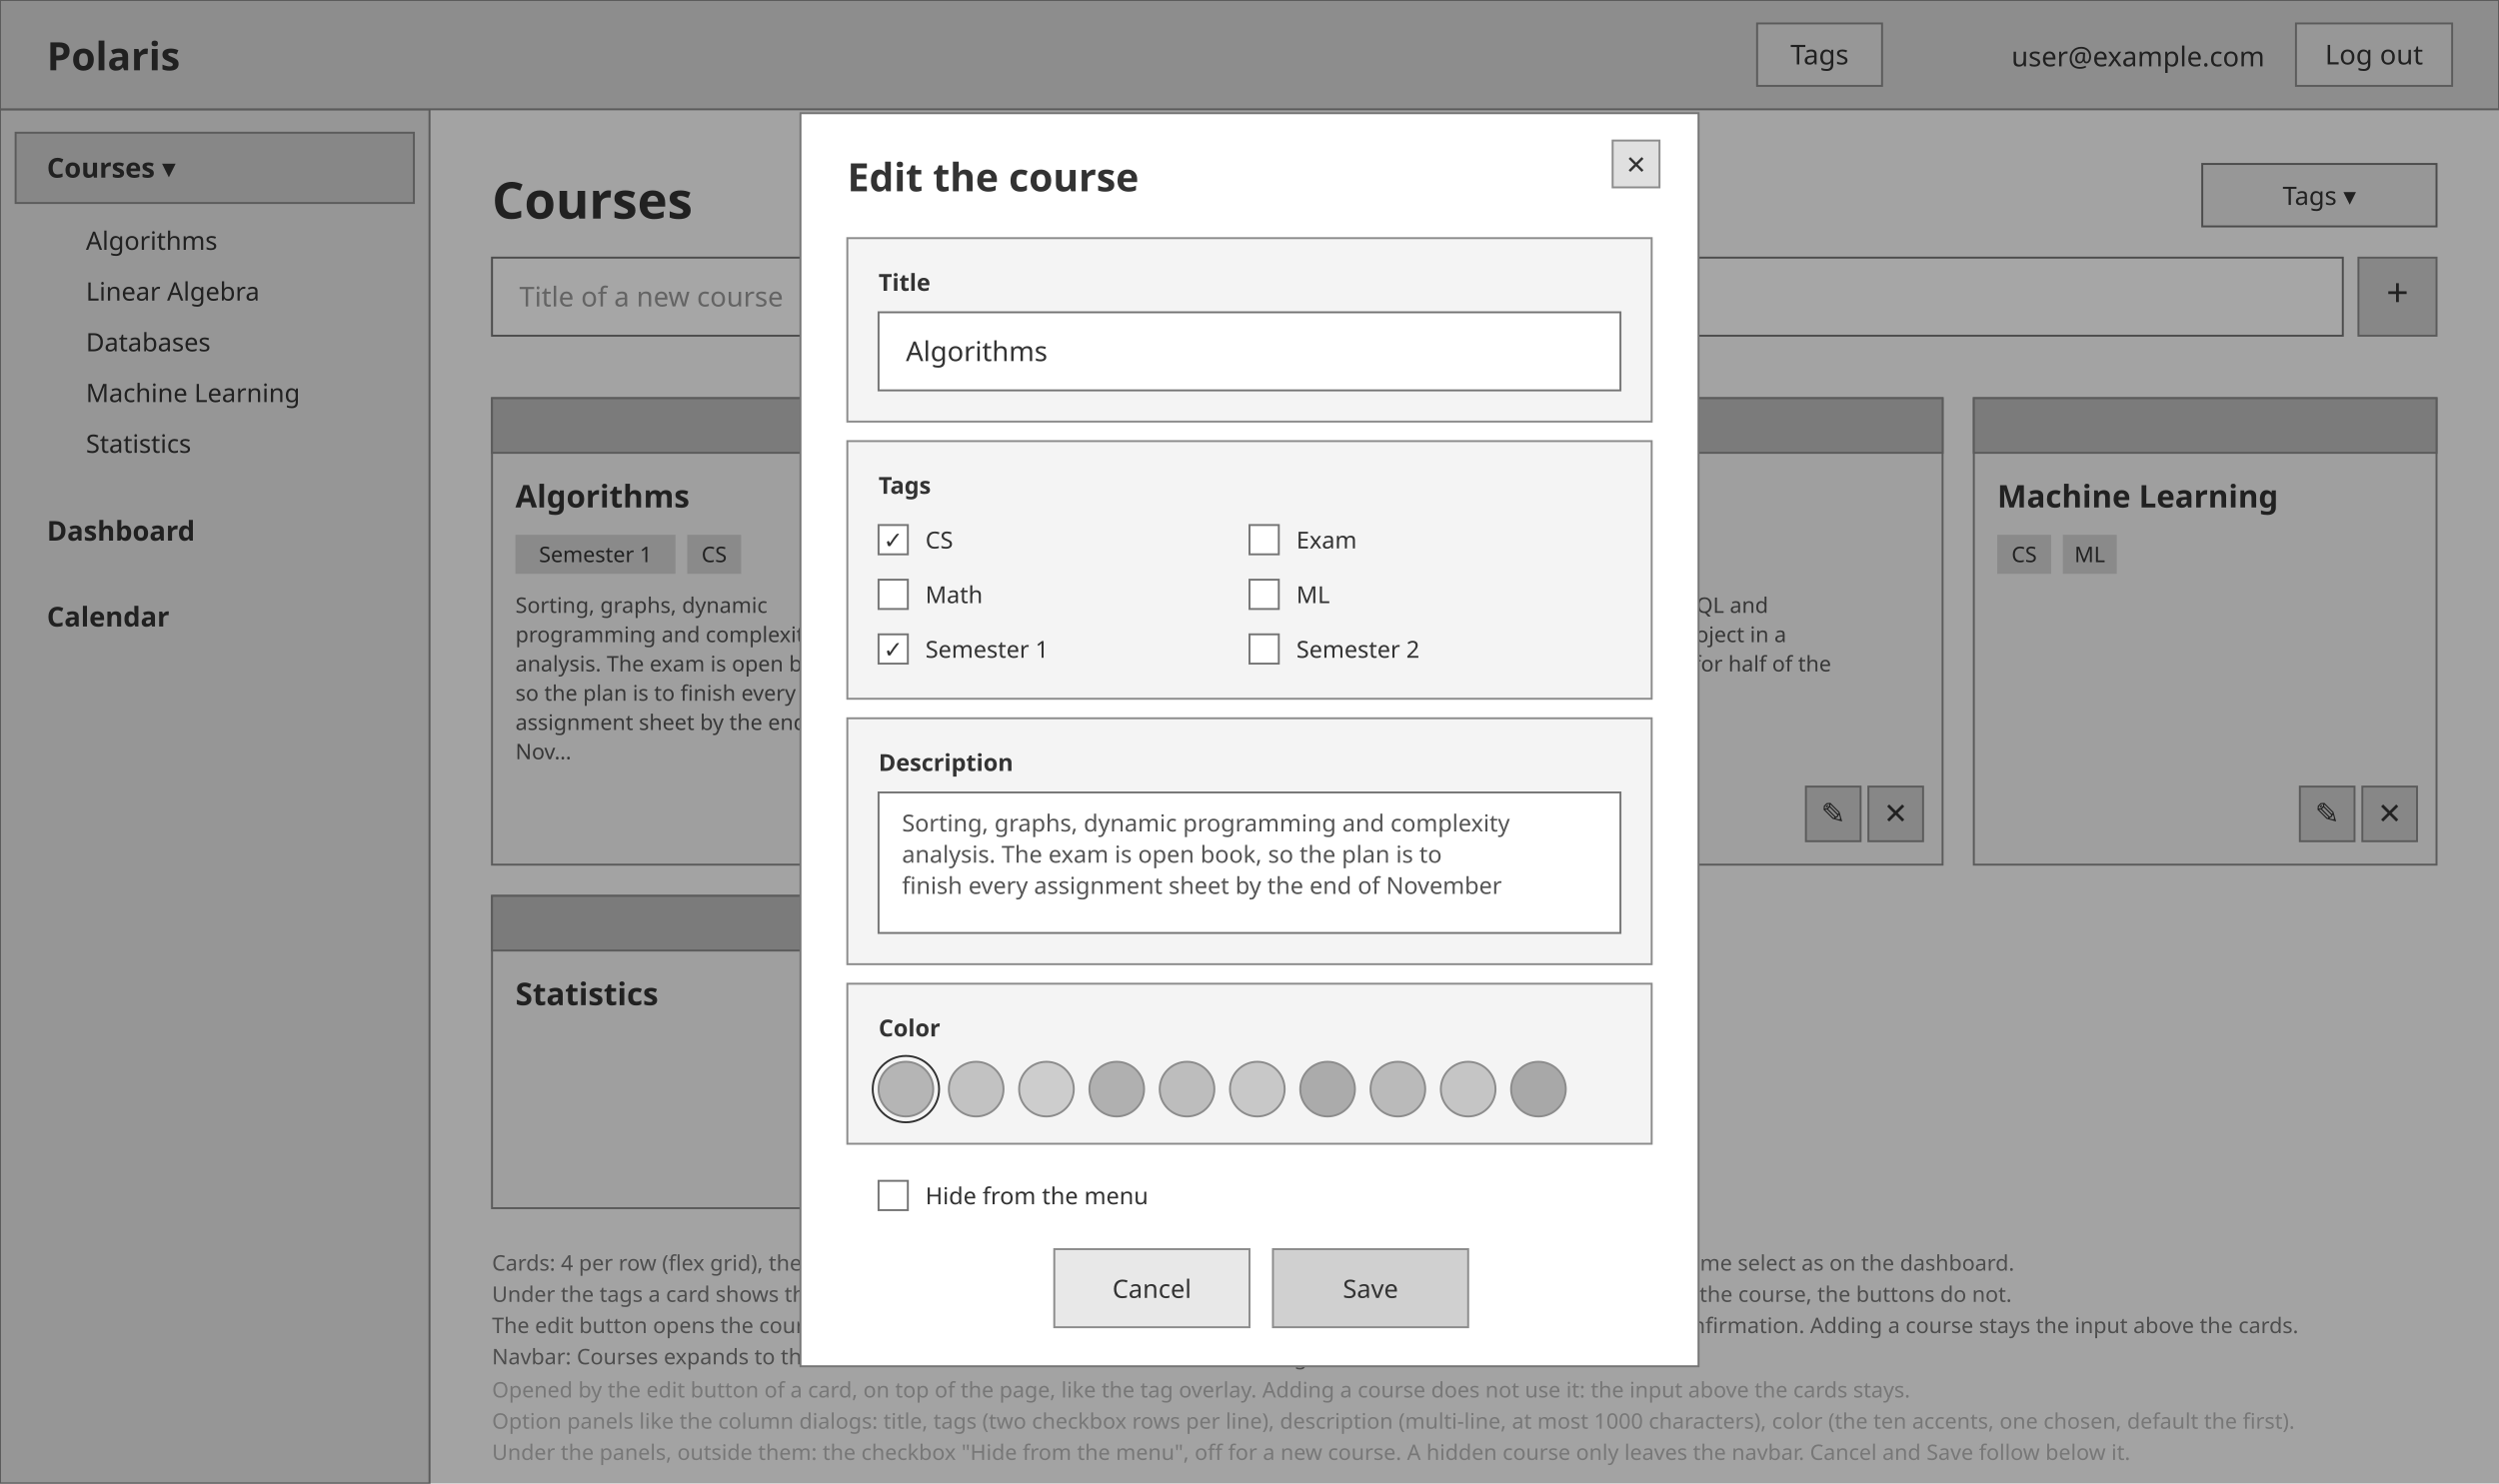
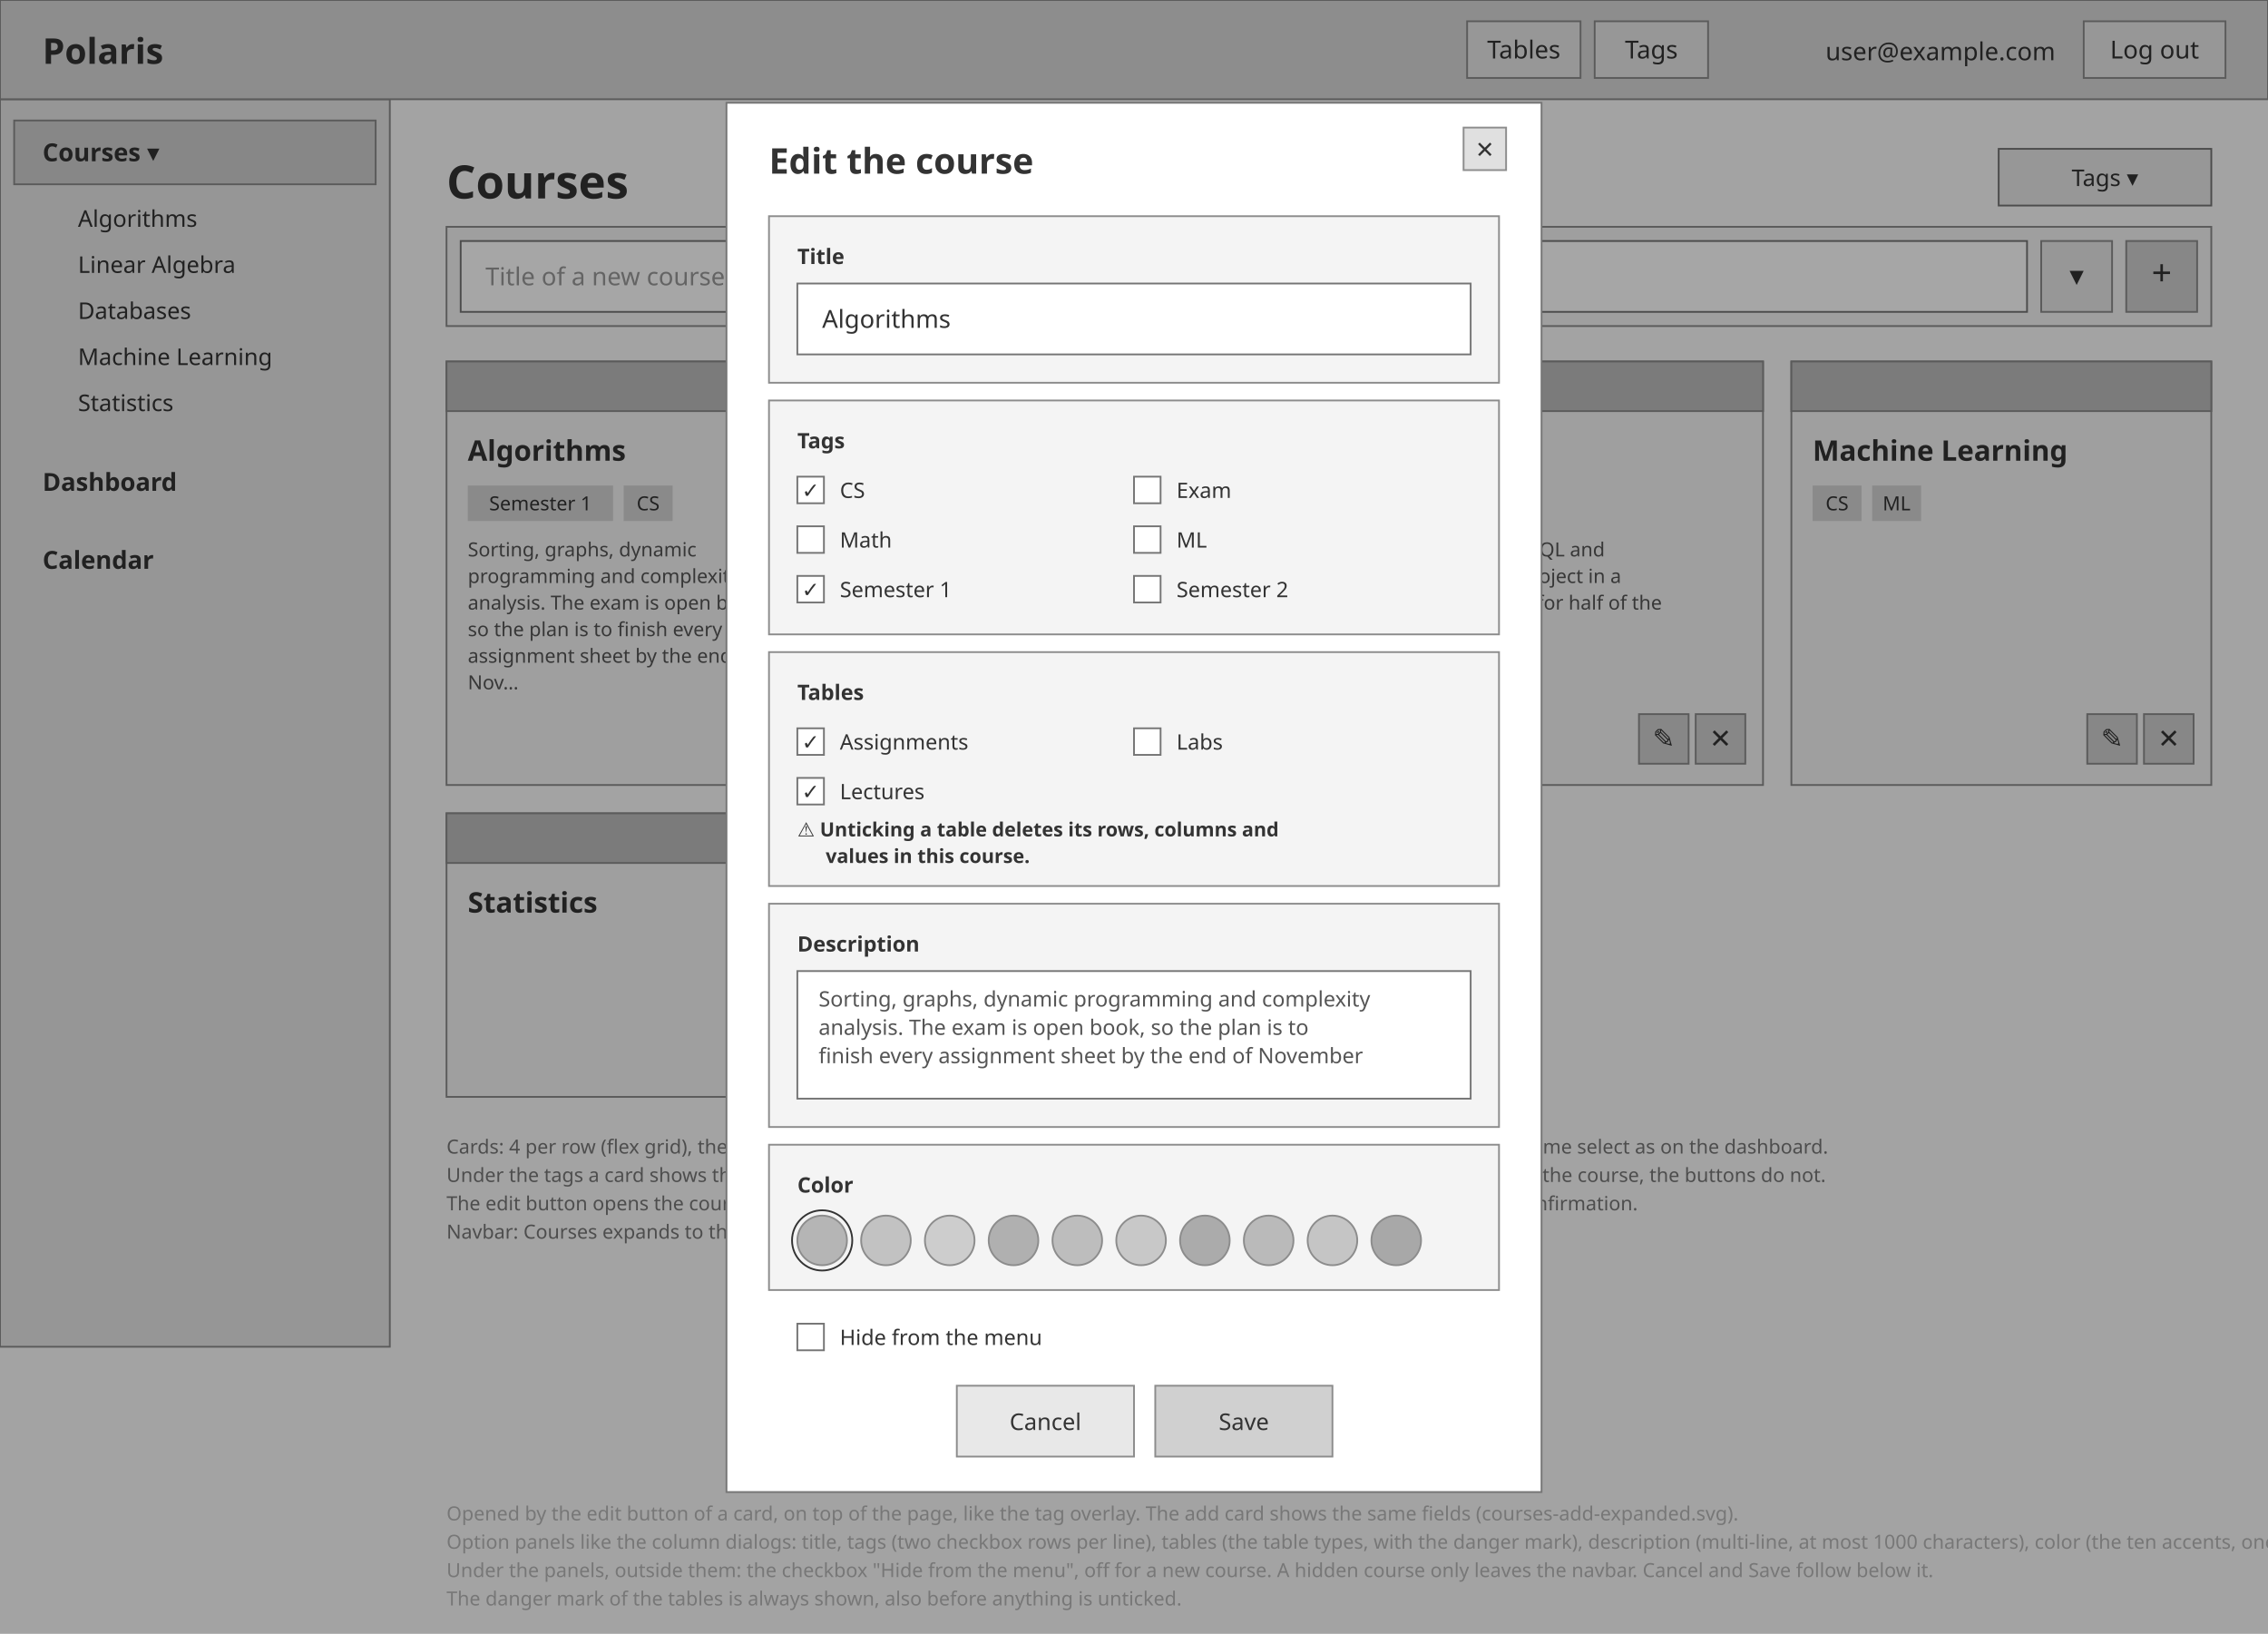
- <svg xmlns="http://www.w3.org/2000/svg" viewBox="0 0 1280 760" width="1280" height="760" font-family="sans-serif">
-   <rect x="0" y="0" width="1280" height="760" fill="#fafafa" stroke="none" />
+ <svg xmlns="http://www.w3.org/2000/svg" viewBox="0 0 1280 922" width="1280" height="922" font-family="sans-serif">
+   <rect x="0" y="0" width="1280" height="922" fill="#fafafa" stroke="none" />
  <rect x="0" y="56" width="220" height="704" fill="#e6e6e6" stroke="#8c8c8c" />
  <rect x="0" y="0" width="1280" height="56" fill="#d9d9d9" stroke="#8c8c8c" />
  <text x="24" y="36" font-size="20" text-anchor="start" font-weight="bold" fill="#333">Polaris</text>
+   <rect x="828" y="12" width="64" height="32" fill="#e8e8e8" stroke="#8c8c8c" />
+   <text x="860" y="33" font-size="14" text-anchor="middle" font-weight="normal" fill="#333">Tables</text>
  <rect x="900" y="12" width="64" height="32" fill="#e8e8e8" stroke="#8c8c8c" />
  <text x="932" y="33" font-size="14" text-anchor="middle" font-weight="normal" fill="#333">Tags</text>
  <text x="1160" y="34" font-size="14" text-anchor="end" font-weight="normal" fill="#333">user@example.com</text>
  <rect x="1176" y="12" width="80" height="32" fill="#e8e8e8" stroke="#8c8c8c" />
  <text x="1216" y="33" font-size="14" text-anchor="middle" font-weight="normal" fill="#333">Log out</text>
  <rect x="8" y="68" width="204" height="36" fill="#cfcfcf" stroke="#8c8c8c" />
  <text x="24" y="91" font-size="14" text-anchor="start" font-weight="bold" fill="#333">Courses  ▾</text>
  <text x="44" y="128" font-size="13" text-anchor="start" font-weight="normal" fill="#333">Algorithms</text>
  <text x="44" y="154" font-size="13" text-anchor="start" font-weight="normal" fill="#333">Linear Algebra</text>
  <text x="44" y="180" font-size="13" text-anchor="start" font-weight="normal" fill="#333">Databases</text>
  <text x="44" y="206" font-size="13" text-anchor="start" font-weight="normal" fill="#333">Machine Learning</text>
  <text x="44" y="232" font-size="13" text-anchor="start" font-weight="normal" fill="#333">Statistics</text>
  <text x="24" y="277" font-size="14" text-anchor="start" font-weight="bold" fill="#333">Dashboard</text>
  <text x="24" y="321" font-size="14" text-anchor="start" font-weight="bold" fill="#333">Calendar</text>
  <text x="252" y="112" font-size="26" text-anchor="start" font-weight="bold" fill="#333">Courses</text>
  <rect x="1128" y="84" width="120" height="32" fill="#e8e8e8" stroke="#757575" />
  <text x="1188" y="105" font-size="13" text-anchor="middle" font-weight="normal" fill="#333">Tags  ▾</text>
-   <rect x="252" y="132" width="948" height="40" fill="#ffffff" stroke="#757575" />
-   <text x="266" y="157" font-size="14" text-anchor="start" font-weight="normal" fill="#999">Title of a new course</text>
-   <rect x="1208" y="132" width="40" height="40" fill="#d0d0d0" stroke="#8c8c8c" />
-   <text x="1228" y="157" font-size="20" text-anchor="middle" font-weight="normal" fill="#333">+</text>
+   <rect x="252" y="128" width="996" height="56" fill="#f4f4f4" stroke="#8c8c8c" />
+   <rect x="260" y="136" width="884" height="40" fill="#ffffff" stroke="#757575" />
+   <text x="274" y="161" font-size="14" text-anchor="start" font-weight="normal" fill="#999">Title of a new course</text>
+   <rect x="1152" y="136" width="40" height="40" fill="#e8e8e8" stroke="#8c8c8c" />
+   <text x="1172" y="161" font-size="16" text-anchor="middle" font-weight="normal" fill="#333">▾</text>
+   <rect x="1200" y="136" width="40" height="40" fill="#d0d0d0" stroke="#8c8c8c" />
+   <text x="1220" y="161" font-size="20" text-anchor="middle" font-weight="normal" fill="#333">+</text>
  <rect x="252" y="204" width="237" height="239" fill="#f4f4f4" stroke="#8c8c8c" />
  <rect x="252" y="204" width="237" height="28" fill="#bdbdbd" stroke="#8c8c8c" />
  <text x="264" y="260" font-size="16" text-anchor="start" font-weight="bold" fill="#333">Algorithms</text>
  <rect x="264" y="274" width="82" height="20" fill="#d4d4d4" stroke="none" />
  <text x="305" y="288" font-size="11" text-anchor="middle" font-weight="normal" fill="#333">Semester 1</text>
  <rect x="352" y="274" width="27.6" height="20" fill="#d4d4d4" stroke="none" />
  <text x="365.8" y="288" font-size="11" text-anchor="middle" font-weight="normal" fill="#333">CS</text>
  <text x="264" y="314" font-size="11" text-anchor="start" font-weight="normal" fill="#555">Sorting, graphs, dynamic</text>
  <text x="264" y="329" font-size="11" text-anchor="start" font-weight="normal" fill="#555">programming and complexity</text>
  <text x="264" y="344" font-size="11" text-anchor="start" font-weight="normal" fill="#555">analysis. The exam is open book,</text>
  <text x="264" y="359" font-size="11" text-anchor="start" font-weight="normal" fill="#555">so the plan is to finish every</text>
  <text x="264" y="374" font-size="11" text-anchor="start" font-weight="normal" fill="#555">assignment sheet by the end of</text>
  <text x="264" y="389" font-size="11" text-anchor="start" font-weight="normal" fill="#555">Nov…</text>
  <rect x="419" y="403" width="28" height="28" fill="#d0d0d0" stroke="#8c8c8c" />
  <text x="433" y="422" font-size="15" text-anchor="middle" font-weight="normal" fill="#333">✎</text>
  <rect x="451" y="403" width="28" height="28" fill="#d0d0d0" stroke="#8c8c8c" />
  <text x="465" y="422" font-size="15" text-anchor="middle" font-weight="normal" fill="#333">✕</text>
  <rect x="505" y="204" width="237" height="239" fill="#f4f4f4" stroke="#8c8c8c" />
  <rect x="505" y="204" width="237" height="28" fill="#bdbdbd" stroke="#8c8c8c" />
  <text x="517" y="260" font-size="16" text-anchor="start" font-weight="bold" fill="#333">Linear Algebra</text>
  <rect x="517" y="274" width="82" height="20" fill="#d4d4d4" stroke="none" />
  <text x="558" y="288" font-size="11" text-anchor="middle" font-weight="normal" fill="#333">Semester 1</text>
  <rect x="605" y="274" width="41.2" height="20" fill="#d4d4d4" stroke="none" />
  <text x="625.6" y="288" font-size="11" text-anchor="middle" font-weight="normal" fill="#333">Math</text>
  <text x="517" y="314" font-size="11" text-anchor="start" font-weight="normal" fill="#555">Vectors, matrices and eigenvalues.</text>
  <text x="517" y="329" font-size="11" text-anchor="start" font-weight="normal" fill="#555">Weekly sheets, no exam.</text>
  <rect x="672" y="403" width="28" height="28" fill="#d0d0d0" stroke="#8c8c8c" />
  <text x="686" y="422" font-size="15" text-anchor="middle" font-weight="normal" fill="#333">✎</text>
  <rect x="704" y="403" width="28" height="28" fill="#d0d0d0" stroke="#8c8c8c" />
  <text x="718" y="422" font-size="15" text-anchor="middle" font-weight="normal" fill="#333">✕</text>
  <rect x="758" y="204" width="237" height="239" fill="#f4f4f4" stroke="#8c8c8c" />
  <rect x="758" y="204" width="237" height="28" fill="#bdbdbd" stroke="#8c8c8c" />
  <text x="770" y="260" font-size="16" text-anchor="start" font-weight="bold" fill="#333">Databases</text>
  <rect x="770" y="274" width="82" height="20" fill="#d4d4d4" stroke="none" />
  <text x="811" y="288" font-size="11" text-anchor="middle" font-weight="normal" fill="#333">Semester 2</text>
  <text x="770" y="314" font-size="11" text-anchor="start" font-weight="normal" fill="#555">Relational model, SQL and</text>
  <text x="770" y="329" font-size="11" text-anchor="start" font-weight="normal" fill="#555">normalization. A project in a</text>
  <text x="770" y="344" font-size="11" text-anchor="start" font-weight="normal" fill="#555">small team counts for half of the</text>
  <text x="770" y="359" font-size="11" text-anchor="start" font-weight="normal" fill="#555">grade.</text>
  <rect x="925" y="403" width="28" height="28" fill="#d0d0d0" stroke="#8c8c8c" />
  <text x="939" y="422" font-size="15" text-anchor="middle" font-weight="normal" fill="#333">✎</text>
  <rect x="957" y="403" width="28" height="28" fill="#d0d0d0" stroke="#8c8c8c" />
  <text x="971" y="422" font-size="15" text-anchor="middle" font-weight="normal" fill="#333">✕</text>
  <rect x="1011" y="204" width="237" height="239" fill="#f4f4f4" stroke="#8c8c8c" />
  <rect x="1011" y="204" width="237" height="28" fill="#bdbdbd" stroke="#8c8c8c" />
  <text x="1023" y="260" font-size="16" text-anchor="start" font-weight="bold" fill="#333">Machine Learning</text>
  <rect x="1023" y="274" width="27.6" height="20" fill="#d4d4d4" stroke="none" />
  <text x="1036.8" y="288" font-size="11" text-anchor="middle" font-weight="normal" fill="#333">CS</text>
  <rect x="1056.6" y="274" width="27.6" height="20" fill="#d4d4d4" stroke="none" />
  <text x="1070.4" y="288" font-size="11" text-anchor="middle" font-weight="normal" fill="#333">ML</text>
  <rect x="1178" y="403" width="28" height="28" fill="#d0d0d0" stroke="#8c8c8c" />
  <text x="1192" y="422" font-size="15" text-anchor="middle" font-weight="normal" fill="#333">✎</text>
  <rect x="1210" y="403" width="28" height="28" fill="#d0d0d0" stroke="#8c8c8c" />
  <text x="1224" y="422" font-size="15" text-anchor="middle" font-weight="normal" fill="#333">✕</text>
  <rect x="252" y="459" width="237" height="160" fill="#f4f4f4" stroke="#8c8c8c" />
  <rect x="252" y="459" width="237" height="28" fill="#bdbdbd" stroke="#8c8c8c" />
  <text x="264" y="515" font-size="16" text-anchor="start" font-weight="bold" fill="#333">Statistics</text>
  <rect x="419" y="579" width="28" height="28" fill="#d0d0d0" stroke="#8c8c8c" />
  <text x="433" y="598" font-size="15" text-anchor="middle" font-weight="normal" fill="#333">✎</text>
  <rect x="451" y="579" width="28" height="28" fill="#d0d0d0" stroke="#8c8c8c" />
  <text x="465" y="598" font-size="15" text-anchor="middle" font-weight="normal" fill="#333">✕</text>
  <text x="252" y="651" font-size="11" text-anchor="start" font-weight="normal" fill="#777">Cards: 4 per row (flex grid), the fifth wraps. Grey bar = course color (default grey). The Tags filter next to the title is the same select as on the dashboard.</text>
  <text x="252" y="667" font-size="11" text-anchor="start" font-weight="normal" fill="#777">Under the tags a card shows the description, cut after 150 characters with an ellipsis (Algorithms). Clicking a card opens the course, the buttons do not.</text>
-   <text x="252" y="683" font-size="11" text-anchor="start" font-weight="normal" fill="#777">The edit button opens the course dialog (courses-edit-dialog.svg), there is no inline edit. The delete button asks for a confirmation. Adding a course stays the input above the cards.</text>
+   <text x="252" y="683" font-size="11" text-anchor="start" font-weight="normal" fill="#777">The edit button opens the course dialog (courses-edit-dialog.svg), there is no inline edit. The delete button asks for a confirmation.</text>
  <text x="252" y="699" font-size="11" text-anchor="start" font-weight="normal" fill="#777">Navbar: Courses expands to the list of courses, Dashboard and Calendar are single entries.</text>
-   <rect x="0" y="0" width="1280" height="760" fill="#000000" stroke="none" opacity="0.35" />
-   <rect x="410" y="58" width="460" height="642" fill="#ffffff" stroke="#757575" />
+   <rect x="0" y="0" width="1280" height="922" fill="#000000" stroke="none" opacity="0.35" />
+   <rect x="410" y="58" width="460" height="784" fill="#ffffff" stroke="#757575" />
  <text x="434" y="98" font-size="20" text-anchor="start" font-weight="bold" fill="#333">Edit the course</text>
  <rect x="826" y="72" width="24" height="24" fill="#e0e0e0" stroke="#8c8c8c" />
  <text x="838" y="89" font-size="13" text-anchor="middle" font-weight="normal" fill="#333">✕</text>
  <rect x="434" y="122" width="412" height="94" fill="#f4f4f4" stroke="#8c8c8c" />
  <text x="450" y="149" font-size="12" text-anchor="start" font-weight="bold" fill="#333">Title</text>
  <rect x="450" y="160" width="380" height="40" fill="#ffffff" stroke="#757575" />
  <text x="464" y="185" font-size="14" text-anchor="start" font-weight="normal" fill="#333">Algorithms</text>
  <rect x="434" y="226" width="412" height="132" fill="#f4f4f4" stroke="#8c8c8c" />
  <text x="450" y="253" font-size="12" text-anchor="start" font-weight="bold" fill="#333">Tags</text>
  <rect x="450" y="269" width="15" height="15" fill="#ffffff" stroke="#757575" />
  <text x="457.5" y="281" font-size="12" text-anchor="middle" font-weight="normal" fill="#333">✓</text>
  <text x="474" y="281" font-size="12" text-anchor="start" font-weight="normal" fill="#333">CS</text>
  <rect x="640" y="269" width="15" height="15" fill="#ffffff" stroke="#757575" />
  <text x="664" y="281" font-size="12" text-anchor="start" font-weight="normal" fill="#333">Exam</text>
  <rect x="450" y="297" width="15" height="15" fill="#ffffff" stroke="#757575" />
  <text x="474" y="309" font-size="12" text-anchor="start" font-weight="normal" fill="#333">Math</text>
  <rect x="640" y="297" width="15" height="15" fill="#ffffff" stroke="#757575" />
  <text x="664" y="309" font-size="12" text-anchor="start" font-weight="normal" fill="#333">ML</text>
  <rect x="450" y="325" width="15" height="15" fill="#ffffff" stroke="#757575" />
  <text x="457.5" y="337" font-size="12" text-anchor="middle" font-weight="normal" fill="#333">✓</text>
  <text x="474" y="337" font-size="12" text-anchor="start" font-weight="normal" fill="#333">Semester 1</text>
  <rect x="640" y="325" width="15" height="15" fill="#ffffff" stroke="#757575" />
  <text x="664" y="337" font-size="12" text-anchor="start" font-weight="normal" fill="#333">Semester 2</text>
-   <rect x="434" y="368" width="412" height="126" fill="#f4f4f4" stroke="#8c8c8c" />
-   <text x="450" y="395" font-size="12" text-anchor="start" font-weight="bold" fill="#333">Description</text>
-   <rect x="450" y="406" width="380" height="72" fill="#ffffff" stroke="#757575" />
-   <text x="462" y="426" font-size="12" text-anchor="start" font-weight="normal" fill="#555">Sorting, graphs, dynamic programming and complexity</text>
-   <text x="462" y="442" font-size="12" text-anchor="start" font-weight="normal" fill="#555">analysis. The exam is open book, so the plan is to</text>
-   <text x="462" y="458" font-size="12" text-anchor="start" font-weight="normal" fill="#555">finish every assignment sheet by the end of November</text>
-   <rect x="434" y="504" width="412" height="82" fill="#f4f4f4" stroke="#8c8c8c" />
-   <text x="450" y="531" font-size="12" text-anchor="start" font-weight="bold" fill="#333">Color</text>
-   <circle cx="464" cy="558" r="14" fill="#b5b5b5" stroke="#8c8c8c" />
-   <circle cx="464" cy="558" r="17" fill="none" stroke="#333" />
-   <circle cx="500" cy="558" r="14" fill="#c2c2c2" stroke="#8c8c8c" />
-   <circle cx="536" cy="558" r="14" fill="#cdcdcd" stroke="#8c8c8c" />
-   <circle cx="572" cy="558" r="14" fill="#b0b0b0" stroke="#8c8c8c" />
-   <circle cx="608" cy="558" r="14" fill="#bdbdbd" stroke="#8c8c8c" />
-   <circle cx="644" cy="558" r="14" fill="#c8c8c8" stroke="#8c8c8c" />
-   <circle cx="680" cy="558" r="14" fill="#ababab" stroke="#8c8c8c" />
-   <circle cx="716" cy="558" r="14" fill="#bababa" stroke="#8c8c8c" />
-   <circle cx="752" cy="558" r="14" fill="#c5c5c5" stroke="#8c8c8c" />
-   <circle cx="788" cy="558" r="14" fill="#a8a8a8" stroke="#8c8c8c" />
-   <rect x="450" y="605" width="15" height="15" fill="#ffffff" stroke="#757575" />
-   <text x="474" y="617" font-size="12" text-anchor="start" font-weight="normal" fill="#333">Hide from the menu</text>
-   <rect x="540" y="640" width="100" height="40" fill="#e8e8e8" stroke="#8c8c8c" />
-   <text x="590" y="665" font-size="13" text-anchor="middle" font-weight="normal" fill="#333">Cancel</text>
-   <rect x="652" y="640" width="100" height="40" fill="#d0d0d0" stroke="#8c8c8c" />
-   <text x="702" y="665" font-size="13" text-anchor="middle" font-weight="normal" fill="#333">Save</text>
-   <text x="252" y="716" font-size="11" text-anchor="start" font-weight="normal" fill="#777">Opened by the edit button of a card, on top of the page, like the tag overlay. Adding a course does not use it: the input above the cards stays.</text>
-   <text x="252" y="732" font-size="11" text-anchor="start" font-weight="normal" fill="#777">Option panels like the column dialogs: title, tags (two checkbox rows per line), description (multi-line, at most 1000 characters), color (the ten accents, one chosen, default the first).</text>
-   <text x="252" y="748" font-size="11" text-anchor="start" font-weight="normal" fill="#777">Under the panels, outside them: the checkbox "Hide from the menu", off for a new course. A hidden course only leaves the navbar. Cancel and Save follow below it.</text>
+   <rect x="434" y="368" width="412" height="132" fill="#f4f4f4" stroke="#8c8c8c" />
+   <text x="450" y="395" font-size="12" text-anchor="start" font-weight="bold" fill="#333">Tables</text>
+   <rect x="450" y="411" width="15" height="15" fill="#ffffff" stroke="#757575" />
+   <text x="457.5" y="423" font-size="12" text-anchor="middle" font-weight="normal" fill="#333">✓</text>
+   <text x="474" y="423" font-size="12" text-anchor="start" font-weight="normal" fill="#333">Assignments</text>
+   <rect x="640" y="411" width="15" height="15" fill="#ffffff" stroke="#757575" />
+   <text x="664" y="423" font-size="12" text-anchor="start" font-weight="normal" fill="#333">Labs</text>
+   <rect x="450" y="439" width="15" height="15" fill="#ffffff" stroke="#757575" />
+   <text x="457.5" y="451" font-size="12" text-anchor="middle" font-weight="normal" fill="#333">✓</text>
+   <text x="474" y="451" font-size="12" text-anchor="start" font-weight="normal" fill="#333">Lectures</text>
+   <text x="450" y="472" font-size="11" text-anchor="start" font-weight="bold" fill="#333">⚠  Unticking a table deletes its rows, columns and</text>
+   <text x="466" y="487" font-size="11" text-anchor="start" font-weight="bold" fill="#333">values in this course.</text>
+   <rect x="434" y="510" width="412" height="126" fill="#f4f4f4" stroke="#8c8c8c" />
+   <text x="450" y="537" font-size="12" text-anchor="start" font-weight="bold" fill="#333">Description</text>
+   <rect x="450" y="548" width="380" height="72" fill="#ffffff" stroke="#757575" />
+   <text x="462" y="568" font-size="12" text-anchor="start" font-weight="normal" fill="#555">Sorting, graphs, dynamic programming and complexity</text>
+   <text x="462" y="584" font-size="12" text-anchor="start" font-weight="normal" fill="#555">analysis. The exam is open book, so the plan is to</text>
+   <text x="462" y="600" font-size="12" text-anchor="start" font-weight="normal" fill="#555">finish every assignment sheet by the end of November</text>
+   <rect x="434" y="646" width="412" height="82" fill="#f4f4f4" stroke="#8c8c8c" />
+   <text x="450" y="673" font-size="12" text-anchor="start" font-weight="bold" fill="#333">Color</text>
+   <circle cx="464" cy="700" r="14" fill="#b5b5b5" stroke="#8c8c8c" />
+   <circle cx="464" cy="700" r="17" fill="none" stroke="#333" />
+   <circle cx="500" cy="700" r="14" fill="#c2c2c2" stroke="#8c8c8c" />
+   <circle cx="536" cy="700" r="14" fill="#cdcdcd" stroke="#8c8c8c" />
+   <circle cx="572" cy="700" r="14" fill="#b0b0b0" stroke="#8c8c8c" />
+   <circle cx="608" cy="700" r="14" fill="#bdbdbd" stroke="#8c8c8c" />
+   <circle cx="644" cy="700" r="14" fill="#c8c8c8" stroke="#8c8c8c" />
+   <circle cx="680" cy="700" r="14" fill="#ababab" stroke="#8c8c8c" />
+   <circle cx="716" cy="700" r="14" fill="#bababa" stroke="#8c8c8c" />
+   <circle cx="752" cy="700" r="14" fill="#c5c5c5" stroke="#8c8c8c" />
+   <circle cx="788" cy="700" r="14" fill="#a8a8a8" stroke="#8c8c8c" />
+   <rect x="450" y="747" width="15" height="15" fill="#ffffff" stroke="#757575" />
+   <text x="474" y="759" font-size="12" text-anchor="start" font-weight="normal" fill="#333">Hide from the menu</text>
+   <rect x="540" y="782" width="100" height="40" fill="#e8e8e8" stroke="#8c8c8c" />
+   <text x="590" y="807" font-size="13" text-anchor="middle" font-weight="normal" fill="#333">Cancel</text>
+   <rect x="652" y="782" width="100" height="40" fill="#d0d0d0" stroke="#8c8c8c" />
+   <text x="702" y="807" font-size="13" text-anchor="middle" font-weight="normal" fill="#333">Save</text>
+   <text x="252" y="858" font-size="11" text-anchor="start" font-weight="normal" fill="#777">Opened by the edit button of a card, on top of the page, like the tag overlay. The add card shows the same fields (courses-add-expanded.svg).</text>
+   <text x="252" y="874" font-size="11" text-anchor="start" font-weight="normal" fill="#777">Option panels like the column dialogs: title, tags (two checkbox rows per line), tables (the table types, with the danger mark), description (multi-line, at most 1000 characters), color (the ten accents, one chosen, default the first).</text>
+   <text x="252" y="890" font-size="11" text-anchor="start" font-weight="normal" fill="#777">Under the panels, outside them: the checkbox "Hide from the menu", off for a new course. A hidden course only leaves the navbar. Cancel and Save follow below it.</text>
+   <text x="252" y="906" font-size="11" text-anchor="start" font-weight="normal" fill="#777">The danger mark of the tables is always shown, also before anything is unticked.</text>
</svg>
